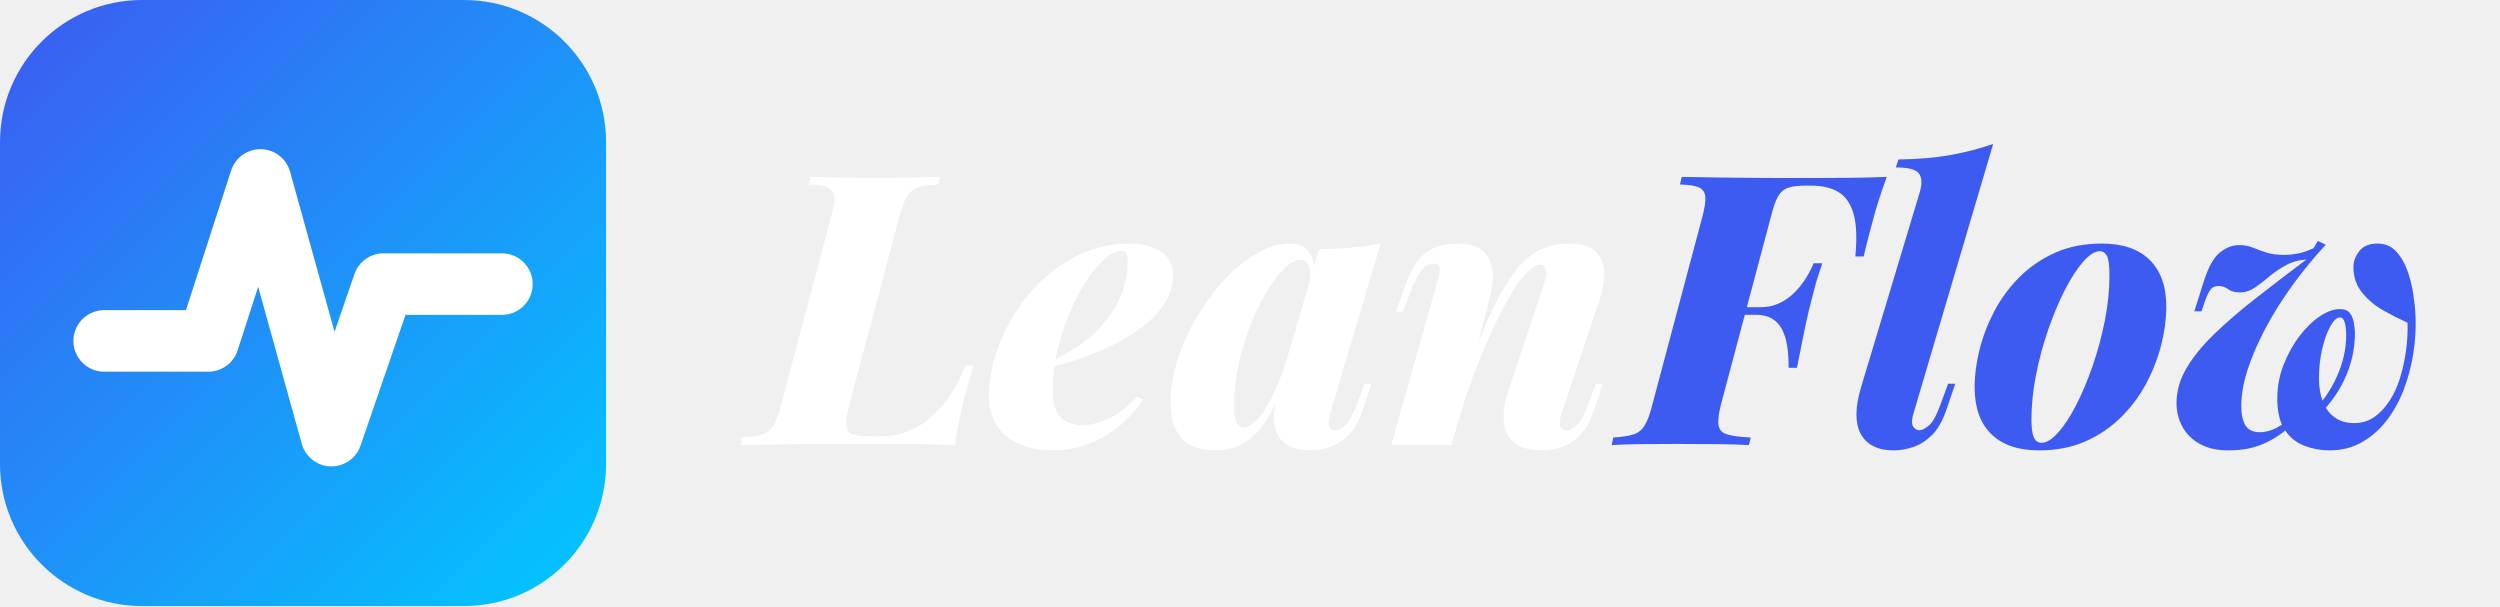
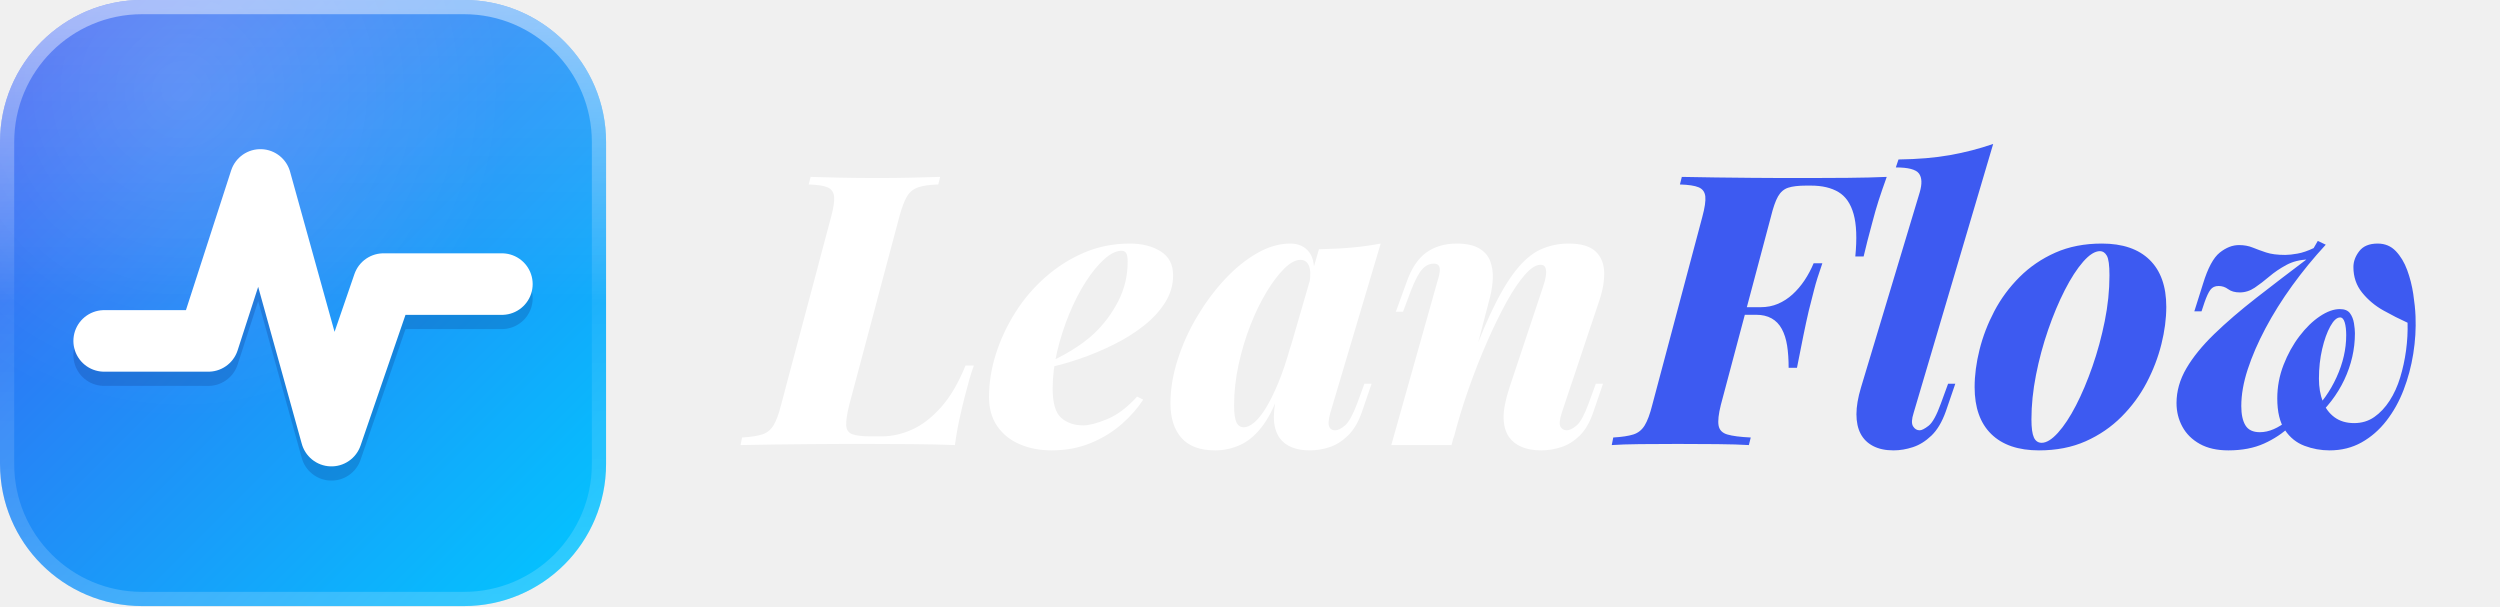
<svg xmlns="http://www.w3.org/2000/svg" width="528" height="128" viewBox="0 0 264 64">
  <defs>
    <linearGradient id="gB2" x1="0" y1="0" x2="1" y2="1">
      <stop offset="0" stop-color="#3D5AF1" />
      <stop offset="1" stop-color="#00C9FF" />
    </linearGradient>
+     <radialGradient id="glB2" cx=".3" cy=".15" r=".9">
+       <stop offset="0" stop-color="#fff" stop-opacity=".14" />
+       <stop offset=".6" stop-color="#fff" stop-opacity="0" />
+     </radialGradient>
+     <linearGradient id="gtB2" x1="0" y1="0" x2="0" y2="1">
+       <stop offset="0" stop-color="#fff" stop-opacity=".14" />
+       <stop offset=".42" stop-color="#fff" stop-opacity=".03" />
+       <stop offset=".5" stop-color="#fff" stop-opacity="0" />
+     </linearGradient>
+     <linearGradient id="geB2" x1="0" y1="0" x2="0" y2="1">
+       <stop offset="0" stop-color="#fff" stop-opacity=".45" />
+       <stop offset=".5" stop-color="#fff" stop-opacity=".06" />
+       <stop offset="1" stop-color="#fff" stop-opacity=".18" />
+     </linearGradient>
  </defs>
  <g>
    <rect width="64" height="64" rx="15" fill="url(#gB2)" />
+     <rect width="64" height="64" rx="15" fill="url(#glB2)" />
+     <rect width="64" height="64" rx="15" fill="url(#gtB2)" />
+     <rect x=".75" y=".75" width="62.5" height="62.5" rx="14.25" fill="none" stroke="url(#geB2)" stroke-width="1.5" />
+     <path d="M11 37.5 H22 L27.5 20.5 L35 47.5 L40.5 31.5 H53" fill="none" stroke="#0b2a7a" stroke-opacity=".22" stroke-width="6.5" stroke-linecap="round" stroke-linejoin="round" />
    <path d="M11 36 H22 L27.5 19 L35 46 L40.5 30 H53" fill="none" stroke="#fff" stroke-width="6.5" stroke-linecap="round" stroke-linejoin="round" />
  </g>
  <path d="M102.84 38.6Q102.6 39.24 102.36 40.08Q102.12 40.92 101.88 41.88Q101.68 42.64 101.36 44.06Q101.04 45.48 100.84 47.0Q98.8 46.92 96.28 46.9Q93.76 46.88 91.76 46.88Q90.72 46.88 89.12 46.88Q87.52 46.88 85.62 46.9Q83.72 46.92 81.8 46.94Q79.88 46.96 78.2 47.0L78.36 46.2Q79.72 46.12 80.48 45.88Q81.24 45.64 81.68 44.92Q82.12 44.2 82.48 42.76L87.76 22.92Q88.16 21.44 88.08 20.74Q88.0 20.04 87.38 19.78Q86.76 19.52 85.4 19.48L85.6 18.68Q86.72 18.72 88.64 18.76Q90.56 18.8 92.68 18.8Q94.56 18.8 96.28 18.76Q98.0 18.72 99.28 18.68L99.08 19.48Q97.72 19.52 96.96 19.78Q96.2 20.04 95.78 20.74Q95.36 21.44 94.96 22.92L89.68 42.76Q89.32 44.2 89.36 44.92Q89.4 45.64 90.02 45.86Q90.64 46.08 91.96 46.08H93.12Q94.72 46.08 96.32 45.36Q97.92 44.64 99.38 43.0Q100.84 41.36 101.96 38.6ZM110.28 38.48Q111.76 37.84 113.12 37.02Q114.48 36.2 115.52 35.24Q117.08 33.76 118.08 31.82Q119.08 29.88 119.08 27.64Q119.08 26.96 118.92 26.72Q118.76 26.48 118.44 26.48Q117.6 26.48 116.6 27.38Q115.6 28.28 114.64 29.78Q113.68 31.28 112.9 33.18Q112.12 35.08 111.64 37.1Q111.16 39.12 111.16 41.04Q111.16 43.32 112.06 44.12Q112.96 44.92 114.4 44.92Q115.32 44.92 116.92 44.26Q118.52 43.6 120.08 41.88L120.72 42.2Q119.88 43.52 118.48 44.76Q117.08 46.0 115.2 46.78Q113.32 47.56 111.04 47.56Q109.2 47.56 107.7 46.92Q106.2 46.28 105.32 45.02Q104.44 43.76 104.44 41.92Q104.44 39.68 105.16 37.4Q105.88 35.12 107.2 33.02Q108.52 30.92 110.38 29.28Q112.24 27.64 114.48 26.68Q116.72 25.72 119.32 25.72Q121.24 25.72 122.56 26.54Q123.88 27.36 123.88 29.08Q123.88 30.6 123.04 31.94Q122.2 33.28 120.78 34.4Q119.36 35.52 117.58 36.4Q115.8 37.28 113.92 37.92Q112.04 38.56 110.24 38.92ZM131.36 45.12Q131.84 45.12 132.44 44.62Q133.04 44.12 133.68 43.08Q134.32 42.04 135.0 40.4Q135.68 38.76 136.32 36.44L135.32 40.76Q134.52 43.32 133.44 44.82Q132.36 46.32 131.06 46.94Q129.76 47.56 128.32 47.56Q125.92 47.56 124.76 46.24Q123.6 44.92 123.6 42.6Q123.6 40.36 124.36 37.98Q125.12 35.6 126.42 33.42Q127.72 31.24 129.34 29.5Q130.96 27.76 132.74 26.74Q134.52 25.72 136.24 25.72Q137.56 25.72 138.26 26.64Q138.96 27.56 138.72 29.68L138.28 29.92Q138.48 28.68 138.22 28.06Q137.96 27.44 137.32 27.44Q136.56 27.44 135.64 28.34Q134.72 29.24 133.78 30.78Q132.84 32.32 132.06 34.3Q131.28 36.28 130.8 38.48Q130.32 40.68 130.32 42.8Q130.32 44.04 130.56 44.58Q130.8 45.12 131.36 45.12ZM139.28 26.32Q141.24 26.28 142.78 26.14Q144.32 26.0 145.8 25.72L140.48 43.6Q140.32 44.16 140.3 44.58Q140.28 45.0 140.46 45.22Q140.64 45.44 141.0 45.44Q141.44 45.44 142.04 44.92Q142.64 44.4 143.32 42.6L144.08 40.52H144.84L143.84 43.44Q143.28 45.08 142.36 45.98Q141.44 46.88 140.4 47.22Q139.36 47.56 138.32 47.56Q136.08 47.56 135.12 46.24Q134.52 45.36 134.52 44.04Q134.52 42.72 135.04 40.92ZM153.28 47.0H146.92L151.8 29.68Q152.0 29.08 152.04 28.68Q152.08 28.28 151.94 28.06Q151.8 27.84 151.4 27.84Q150.72 27.84 150.18 28.44Q149.64 29.04 149.0 30.68L148.16 32.92H147.4L148.52 29.84Q149.28 27.64 150.6 26.68Q151.92 25.72 153.84 25.72Q155.32 25.72 156.18 26.22Q157.04 26.72 157.36 27.56Q157.68 28.4 157.64 29.38Q157.6 30.36 157.36 31.32ZM154.4 40.76Q156.0 36.12 157.36 33.2Q158.72 30.28 160.02 28.62Q161.32 26.96 162.7 26.34Q164.08 25.72 165.64 25.72Q167.6 25.72 168.48 26.54Q169.36 27.36 169.4 28.74Q169.44 30.12 168.88 31.76L164.92 43.6Q164.56 44.72 164.8 45.08Q165.04 45.44 165.44 45.44Q165.88 45.44 166.48 44.94Q167.08 44.44 167.76 42.6L168.52 40.52H169.28L168.28 43.44Q167.72 45.12 166.82 46.0Q165.92 46.88 164.86 47.22Q163.8 47.56 162.76 47.56Q161.56 47.56 160.7 47.2Q159.84 46.84 159.36 46.16Q158.8 45.36 158.78 44.12Q158.76 42.88 159.4 40.92L162.92 30.36Q163.16 29.68 163.24 29.14Q163.32 28.6 163.2 28.28Q163.08 27.96 162.68 27.96Q161.96 27.96 161.04 29.0Q160.12 30.04 159.12 31.84Q158.12 33.64 157.08 36.0Q156.04 38.36 155.1 41.02Q154.16 43.68 153.48 46.36Z" fill="#ffffff" />
  <path d="M181.64 33.24 181.8 32.44H190.28L190.08 33.24ZM195.92 27.08Q196.2 24.24 195.74 22.6Q195.28 20.96 194.14 20.28Q193.0 19.6 191.24 19.6H190.72Q189.52 19.6 188.84 19.82Q188.16 20.04 187.76 20.74Q187.36 21.44 187.0 22.92L181.72 42.76Q181.36 44.2 181.48 44.92Q181.6 45.64 182.4 45.88Q183.2 46.12 184.88 46.2L184.68 47.0Q183.4 46.92 181.34 46.9Q179.28 46.88 177.16 46.88Q175.0 46.88 173.16 46.9Q171.32 46.92 170.2 47.0L170.36 46.2Q171.72 46.12 172.48 45.88Q173.24 45.64 173.68 44.92Q174.12 44.2 174.48 42.76L179.76 22.92Q180.16 21.44 180.08 20.74Q180.0 20.04 179.38 19.78Q178.76 19.52 177.4 19.48L177.6 18.68Q179.28 18.72 181.18 18.74Q183.08 18.76 184.94 18.78Q186.8 18.8 188.4 18.8Q190.0 18.8 191.04 18.8Q192.84 18.8 195.12 18.78Q197.4 18.76 199.24 18.68Q198.72 20.12 198.38 21.18Q198.04 22.24 197.72 23.48Q197.44 24.52 197.2 25.44Q196.96 26.36 196.8 27.08ZM185.92 32.44Q186.92 32.44 187.76 32.08Q188.6 31.72 189.3 31.08Q190.0 30.44 190.56 29.6Q191.12 28.76 191.52 27.8H192.44Q191.84 29.52 191.58 30.56Q191.32 31.6 191.0 32.84Q190.72 34.04 190.44 35.42Q190.16 36.8 189.76 38.84H188.88Q188.88 37.52 188.72 36.5Q188.56 35.48 188.16 34.74Q187.76 34.0 187.08 33.62Q186.4 33.24 185.44 33.24ZM202.08 43.6Q201.76 44.6 202.02 45.02Q202.28 45.44 202.72 45.44Q203.04 45.44 203.66 44.96Q204.28 44.48 204.96 42.6L205.72 40.52H206.48L205.48 43.44Q204.88 45.12 203.96 46.0Q203.04 46.88 202.0 47.22Q200.96 47.56 199.96 47.56Q198.68 47.56 197.8 47.1Q196.92 46.64 196.48 45.8Q196.04 44.96 196.04 43.74Q196.04 42.52 196.52 40.92L202.72 20.32Q203.12 18.96 202.64 18.32Q202.16 17.68 200.2 17.68L200.48 16.84Q203.56 16.8 205.92 16.38Q208.28 15.96 210.48 15.2ZM221.76 26.52Q220.96 26.52 219.98 27.64Q219.0 28.76 218.04 30.64Q217.08 32.52 216.28 34.84Q215.48 37.16 215.0 39.6Q214.52 42.04 214.52 44.28Q214.52 45.64 214.78 46.2Q215.04 46.76 215.6 46.76Q216.36 46.76 217.32 45.7Q218.28 44.64 219.22 42.82Q220.16 41.0 220.96 38.7Q221.76 36.4 222.26 33.92Q222.76 31.44 222.76 29.08Q222.76 27.48 222.48 27.0Q222.2 26.52 221.76 26.52ZM208.52 40.88Q208.52 39.0 209.04 36.92Q209.56 34.84 210.6 32.86Q211.64 30.88 213.26 29.26Q214.88 27.64 217.04 26.68Q219.2 25.72 221.96 25.72Q225.24 25.72 227.0 27.44Q228.76 29.16 228.76 32.4Q228.76 34.28 228.24 36.36Q227.72 38.44 226.68 40.42Q225.64 42.4 224.02 44.02Q222.4 45.64 220.24 46.6Q218.08 47.56 215.32 47.56Q212.04 47.56 210.28 45.84Q208.52 44.12 208.52 40.88ZM241.84 45.0Q240.68 46.12 239.08 46.84Q237.48 47.56 235.32 47.56Q233.52 47.56 232.3 46.88Q231.08 46.2 230.46 45.06Q229.84 43.92 229.84 42.56Q229.84 40.68 230.88 38.9Q231.92 37.12 233.82 35.28Q235.72 33.44 238.26 31.46Q240.8 29.48 243.72 27.28L243.76 27.4Q242.44 27.44 241.44 27.98Q240.44 28.52 239.64 29.2Q238.84 29.88 238.1 30.38Q237.36 30.88 236.52 30.88Q235.76 30.88 235.3 30.54Q234.84 30.2 234.28 30.2Q233.72 30.2 233.42 30.6Q233.12 31.0 232.8 31.92L232.48 32.88H231.72L232.64 29.96Q233.4 27.48 234.4 26.68Q235.4 25.88 236.44 25.88Q237.24 25.88 237.88 26.14Q238.52 26.4 239.3 26.66Q240.08 26.92 241.32 26.92Q241.84 26.92 242.62 26.78Q243.4 26.64 244.32 26.2L244.76 25.44L245.6 25.84Q243.68 27.92 242.06 30.16Q240.44 32.4 239.24 34.66Q238.04 36.92 237.36 39.0Q236.68 41.08 236.68 42.88Q236.68 44.2 237.12 44.92Q237.56 45.64 238.64 45.64Q239.36 45.64 240.1 45.32Q240.84 45.0 241.52 44.44ZM248.6 44.68Q249.8 44.68 250.72 44.04Q251.64 43.4 252.34 42.32Q253.04 41.24 253.46 39.86Q253.88 38.48 254.08 37.0Q254.28 35.52 254.24 34.08Q253.0 33.52 251.68 32.78Q250.36 32.04 249.44 30.9Q248.52 29.76 248.52 28.2Q248.52 27.32 249.14 26.52Q249.76 25.72 251.08 25.72Q252.24 25.72 253.0 26.52Q253.76 27.32 254.2 28.52Q254.64 29.72 254.84 31.04Q255.04 32.36 255.08 33.4Q255.16 35.36 254.84 37.36Q254.52 39.36 253.82 41.18Q253.12 43.0 252.0 44.44Q250.88 45.88 249.38 46.72Q247.88 47.56 246.0 47.56Q244.64 47.56 243.36 47.08Q242.08 46.6 241.28 45.4Q240.48 44.2 240.48 42.08Q240.48 40.24 241.14 38.54Q241.8 36.84 242.82 35.5Q243.84 34.16 244.98 33.4Q246.12 32.64 247.08 32.64Q247.84 32.64 248.16 33.08Q248.48 33.52 248.58 34.14Q248.68 34.76 248.68 35.2Q248.68 37.72 247.56 40.1Q246.44 42.48 244.28 44.36L244.0 43.68Q245.72 42.08 246.74 39.84Q247.76 37.6 247.76 35.4Q247.76 34.56 247.6 34.04Q247.44 33.52 247.12 33.52Q246.6 33.52 246.08 34.46Q245.56 35.4 245.22 36.86Q244.88 38.32 244.88 40.0Q244.88 41.32 245.28 42.38Q245.68 43.44 246.52 44.06Q247.36 44.68 248.6 44.68Z" fill="#3D5AF1" />
</svg>
